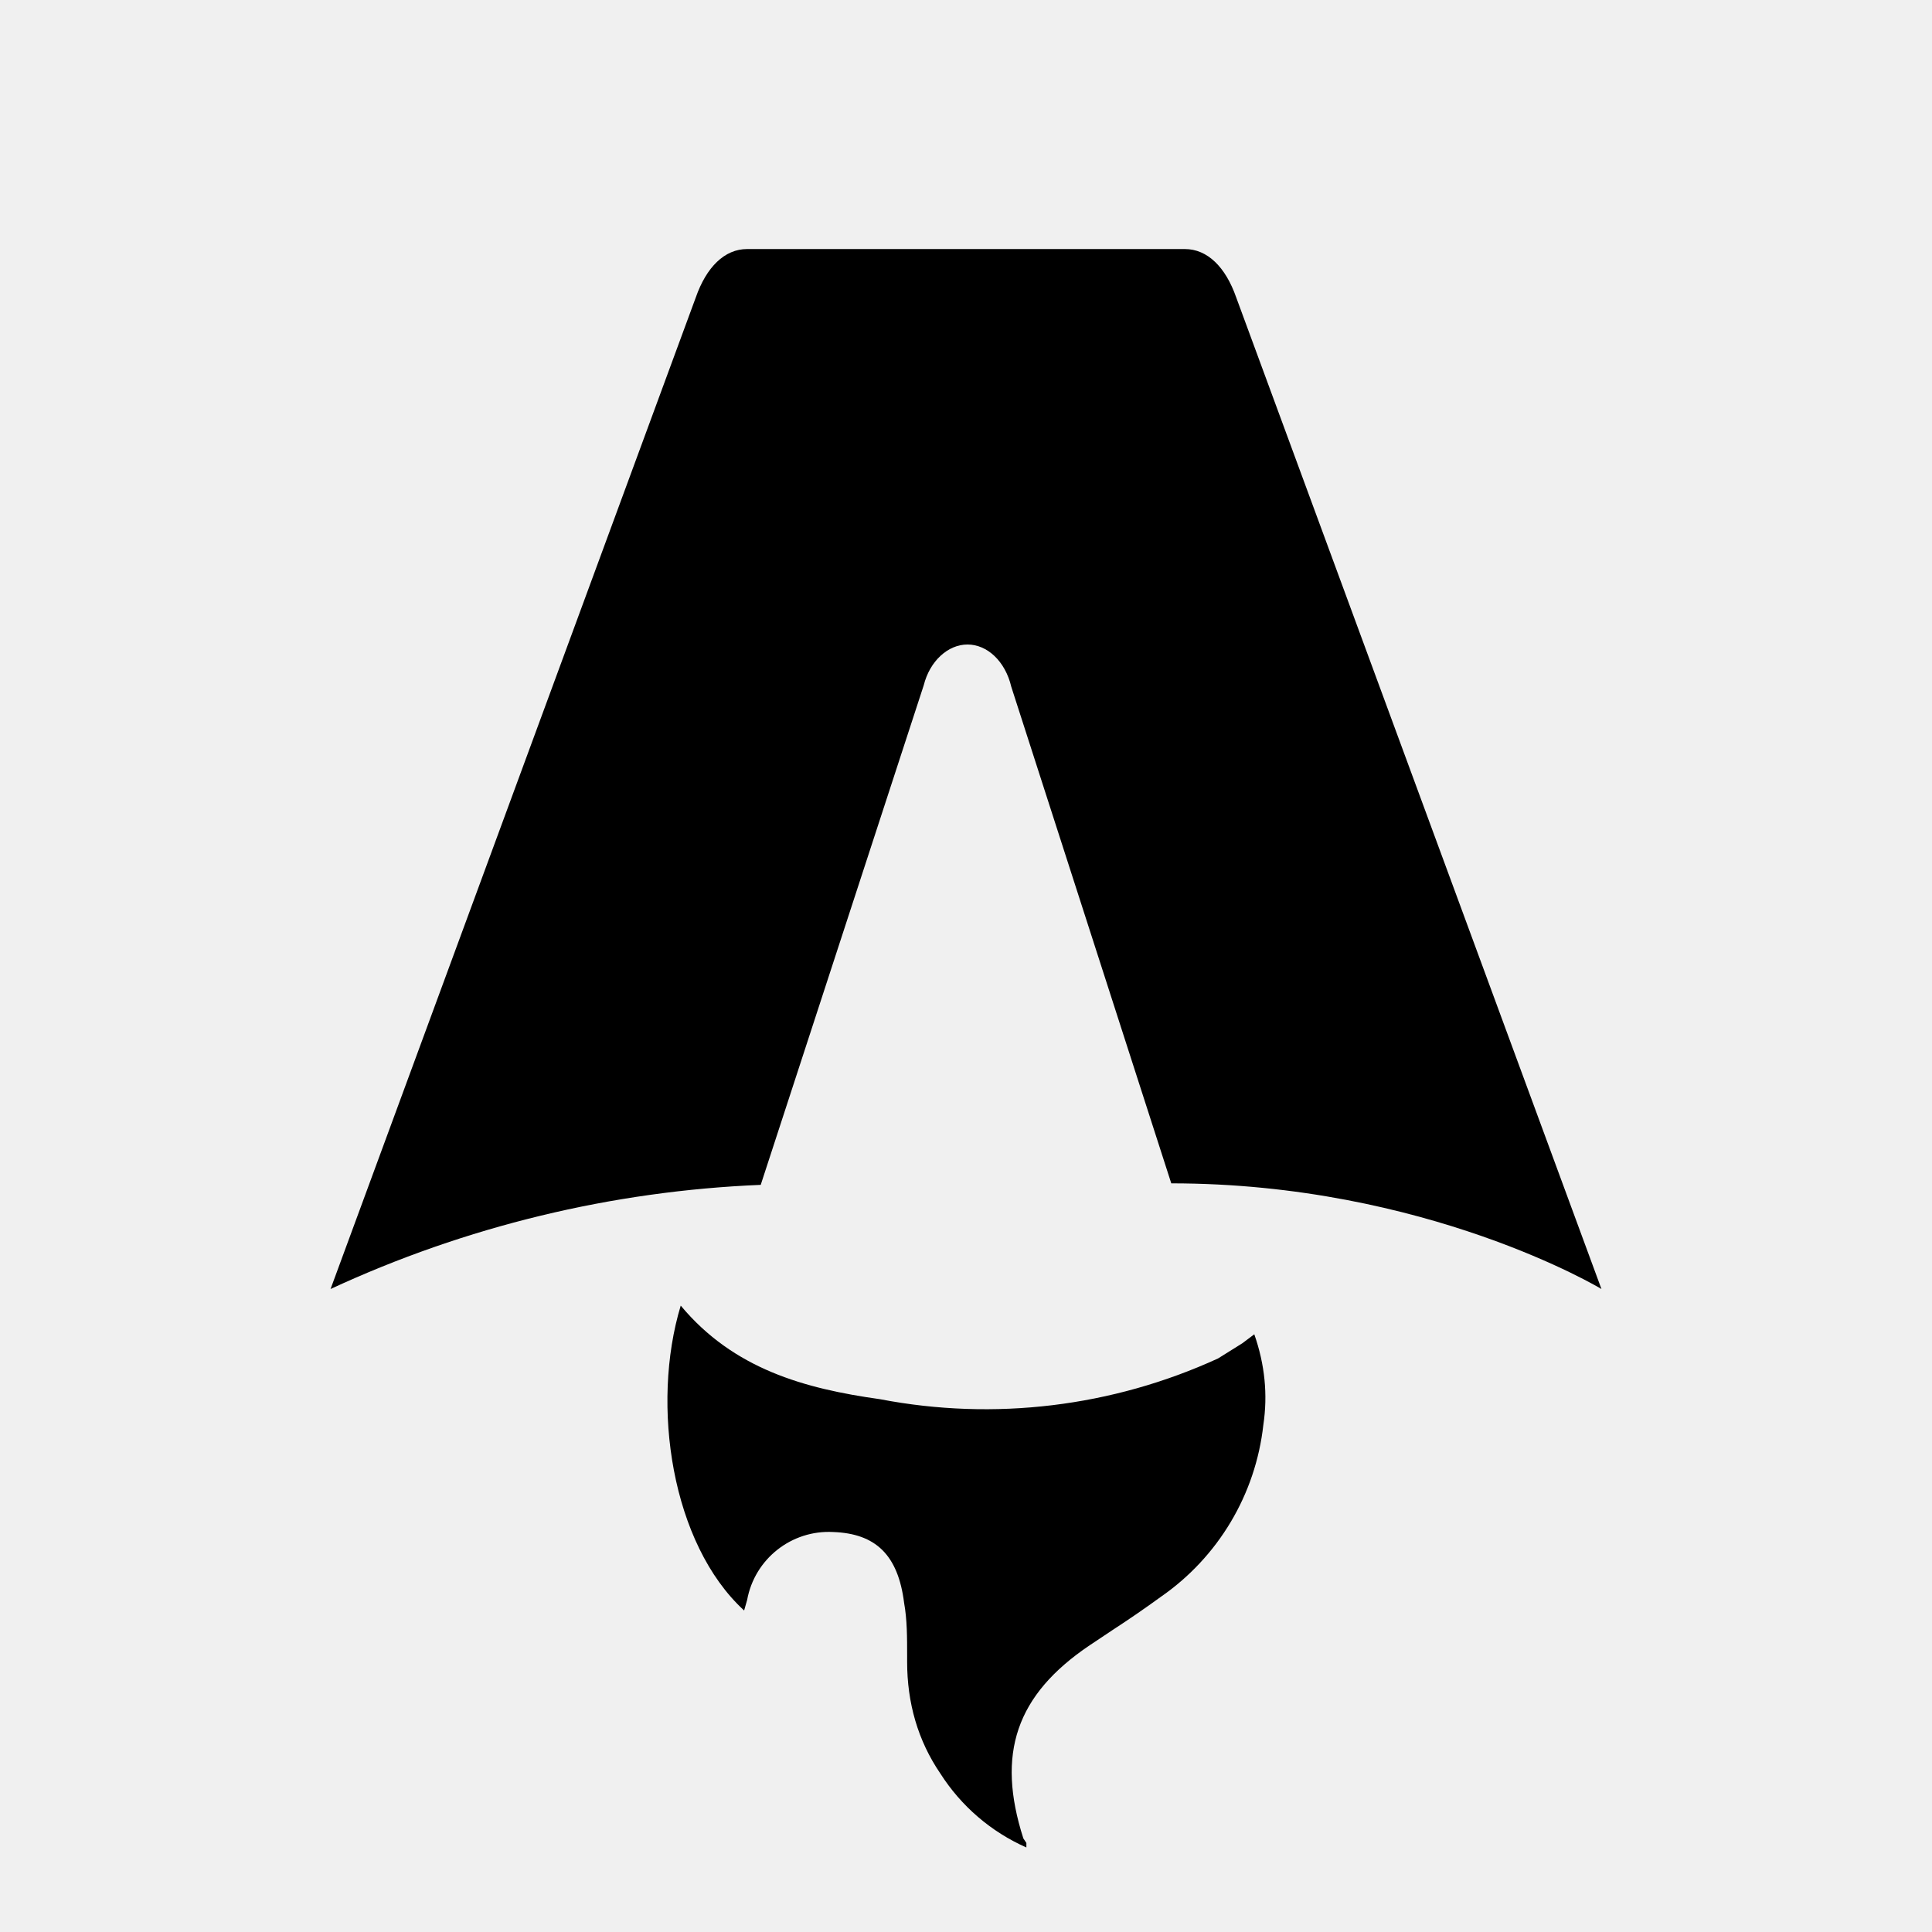
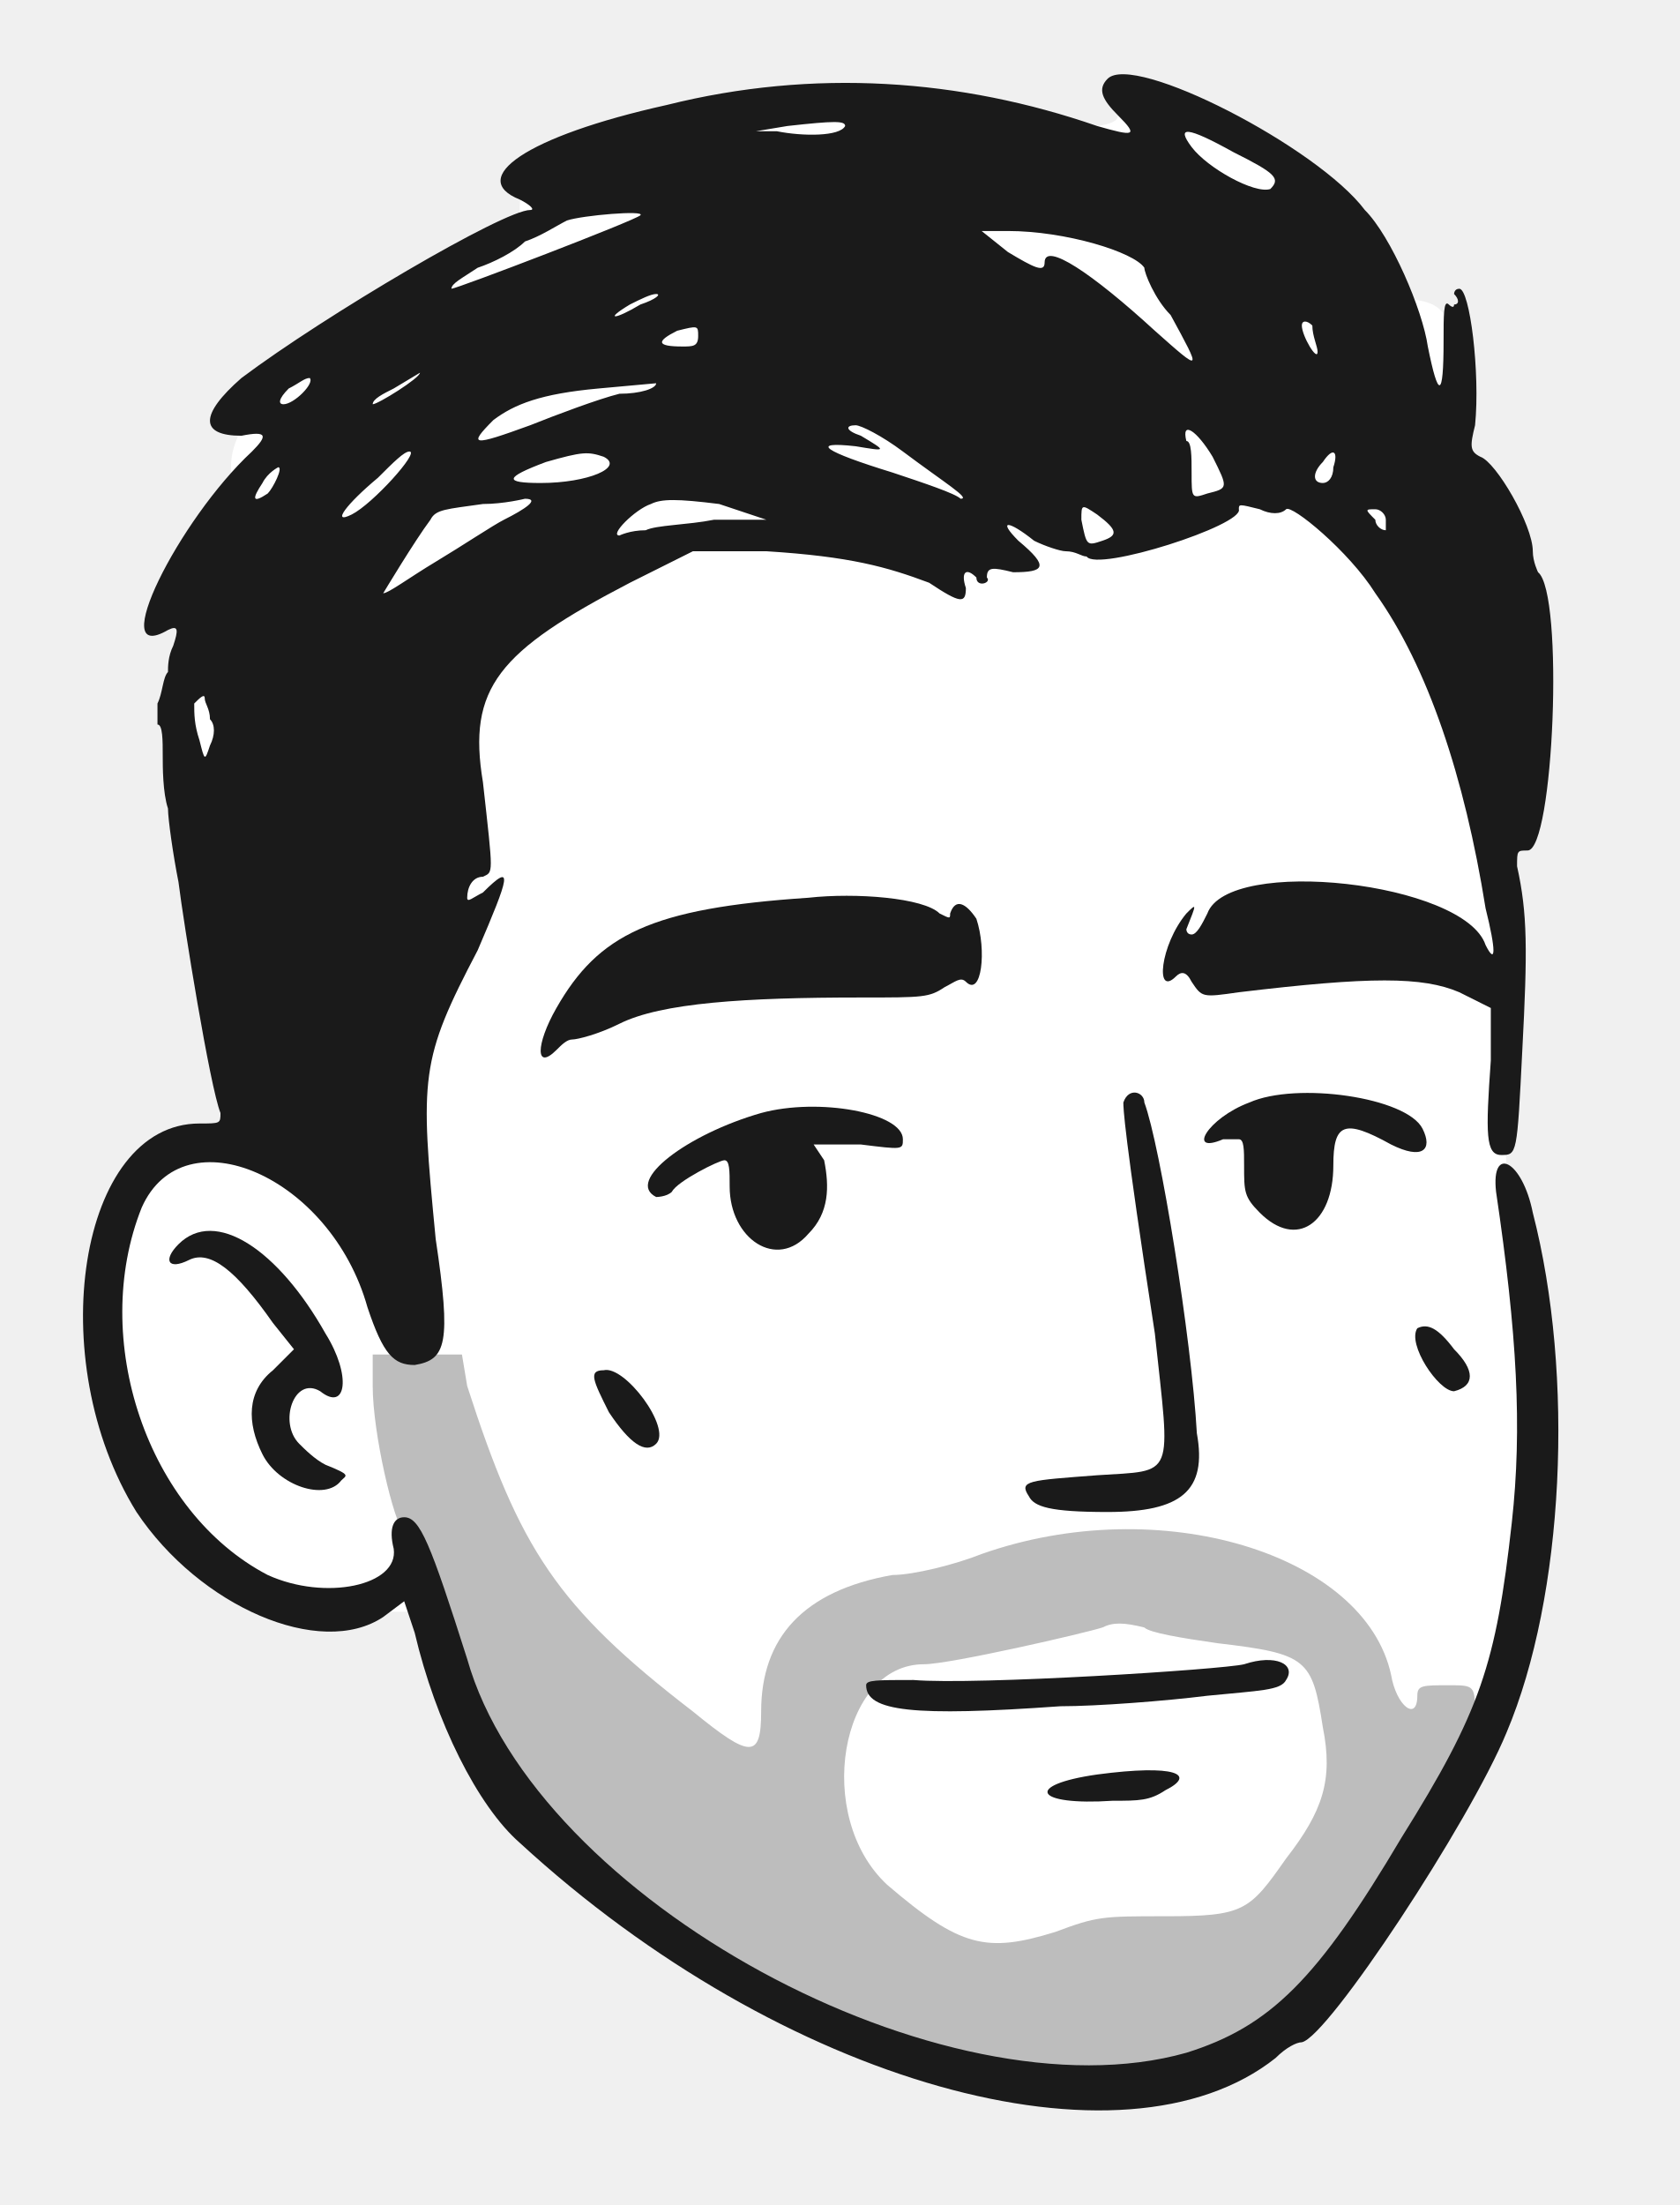
- <svg xmlns="http://www.w3.org/2000/svg" fill="none" viewBox="0 0 128 128">
-   <path d="M50.4 78.5a75.1 75.1 0 0 0-28.5 6.9l24.2-65.7c.7-2 1.9-3.2 3.4-3.2h29c1.5 0 2.7 1.2 3.4 3.2l24.2 65.7s-11.6-7-28.5-7L67 45.5c-.4-1.7-1.6-2.8-2.9-2.8-1.3 0-2.5 1.1-2.9 2.7L50.4 78.5Zm-1.1 28.2Zm-4.2-20.2c-2 6.6-.6 15.8 4.2 20.2a17.5 17.5 0 0 1 .2-.7 5.5 5.5 0 0 1 5.7-4.5c2.8.1 4.3 1.5 4.7 4.7.2 1.1.2 2.3.2 3.5v.4c0 2.7.7 5.2 2.2 7.4a13 13 0 0 0 5.7 4.9v-.3l-.2-.3c-1.8-5.6-.5-9.5 4.4-12.8l1.5-1a73 73 0 0 0 3.2-2.2 16 16 0 0 0 6.8-11.4c.3-2 .1-4-.6-6l-.8.6-1.6 1a37 37 0 0 1-22.4 2.7c-5-.7-9.7-2-13.2-6.2Z" />
+ <svg xmlns="http://www.w3.org/2000/svg" viewBox="0 0 320 420">
  <style>
-         path { fill: #000; }
-         @media (prefers-color-scheme: dark) {
-             path { fill: #FFF; }
-         }
-     </style>
+     .h { fill: none; }
+     .i { fill: #1a1a1a; }
+     .p { fill: #ffffff; }
+     .t { fill: #bdbdbd; }
+     @media (prefers-color-scheme: dark) {
+       .h, .p { fill: #f5f5f5; }
+     }
+   </style>
+   <path class="h" fill-rule="evenodd" d="M 204 8 C 203 8, 202 10, 202 11 C 202 12, 203 12, 193 10 C 173 6, 133 8, 108 16 C 90 21, 88 22, 88 30 C 88 34, 88 34, 80 38 C 44 59, 33 68, 32 80 C 32 87, 31 89, 28 93 C 20 106, 15 124, 20 128 C 21 129, 22 133, 22 142 C 23 150, 23 157, 24 160 C 24 162, 26 169, 27 176 C 27 183, 29 192, 30 196 C 31 206, 32 205, 27 207 C 14 210, 8 224, 8 251 C 8 293, 26 317, 59 318 C 71 318, 71 318, 74 328 C 83 357, 120 387, 168 405 C 192 414, 232 411, 248 400 C 251 399, 254 397, 255 397 C 260 397, 287 356, 295 336 C 306 309, 308 253, 300 224 C 299 220, 298 215, 298 213 C 297 204, 299 171, 300 170 C 308 151, 302 90, 292 81 C 289 79, 289 78, 289 67 C 288 49, 287 47, 280 46 C 275 46, 275 46, 272 40 C 263 20, 218 -2, 204 8" />
+   <path class="p" fill-rule="evenodd" d="M 153 20 C 130 22, 101 31, 100 36 C 99 36, 99 39, 99 41 C 99 45, 99 45, 91 49 C 55 69, 44 79, 44 89 C 44 97, 44 97, 40 103 C 35 111, 32 117, 33 118 C 34 118, 34 122, 34 131 C 34 138, 34 146, 35 148 C 35 151, 37 158, 38 165 C 38 172, 40 182, 41 188 C 44 202, 44 217, 41 217 C 26 217, 16 240, 21 263 C 26 289, 45 306, 70 307 L 82 307 85 317 C 102 370, 198 416, 237 389 C 240 388, 243 386, 244 386 C 249 386, 276 345, 284 325 C 294 300, 296 260, 289 235 C 287 227, 286 222, 287 179 C 287 164, 287 159, 288 159 C 297 152, 291 100, 281 92 C 278 90, 278 89, 278 78 C 277 60, 276 58, 269 57 C 264 57, 264 57, 261 51 C 256 40, 245 31, 226 23 C 217 18, 214 18, 213 22 C 213 25, 200 25, 185 22 C 176 20, 160 19, 153 20" />
+   <path class="t" fill-rule="evenodd" d="M 71 264 C 71 273, 75 290, 77 292 C 79 294, 82 301, 87 318 C 102 369, 188 410, 237 389 C 247 385, 277 346, 277 338 C 277 337, 277 336, 278 336 C 279 336, 279 335, 279 334 C 279 333, 279 332, 280 332 C 281 332, 281 330, 281 327 C 281 321, 281 321, 276 321 C 271 321, 270 321, 270 323 C 270 328, 266 325, 265 319 C 260 296, 221 284, 187 296 C 182 298, 174 300, 170 300 C 153 303, 145 312, 145 326 C 145 335, 143 335, 132 326 C 106 306, 99 295, 89 264 L 88 258 79 258 L 71 258 71 264 M 210 310 C 207 311, 181 317, 176 317 C 160 317, 155 346, 169 359 C 183 371, 188 372, 201 368 C 209 365, 210 365, 222 365 C 237 365, 238 364, 245 354 C 252 345, 254 339, 252 329 C 250 316, 249 315, 232 313 C 225 312, 219 311, 218 310 C 214 309, 212 309, 210 310" />
+   <path class="i" fill-rule="evenodd" d="M 211 15 C 209 17, 210 19, 213 22 C 217 26, 216 26, 209 24 C 183 15, 155 13, 127 20 C 100 26, 89 34, 99 38 C 101 39, 102 40, 101 40 C 96 40, 62 60, 46 72 C 38 79, 38 83, 46 83 C 51 82, 51 83, 48 86 C 34 99, 20 127, 32 120 C 34 119, 34 120, 33 123 C 32 125, 32 127, 32 128 C 31 129, 31 132, 30 134 C 30 136, 30 137, 30 138 C 31 138, 31 141, 31 144 C 31 146, 31 151, 32 154 C 32 156, 33 163, 34 168 C 35 176, 40 207, 42 212 C 42 214, 42 214, 38 214 C 15 214, 8 259, 26 288 C 38 306, 61 316, 73 308 L 77 305 79 311 C 83 328, 91 344, 99 351 C 149 397, 214 415, 243 392 C 245 390, 247 389, 248 389 C 253 388, 280 347, 287 330 C 298 304, 300 262, 292 231 C 290 221, 284 218, 285 227 C 289 254, 290 272, 288 290 C 285 317, 282 326, 267 350 C 251 377, 242 386, 226 391 C 180 404, 102 362, 89 316 C 82 294, 80 289, 77 289 C 75 289, 74 291, 75 295 C 76 302, 62 305, 51 300 C 28 288, 17 255, 27 230 C 35 212, 63 224, 70 249 C 73 258, 75 260, 79 260 C 85 259, 86 256, 83 236 C 80 205, 80 202, 91 181 C 97 167, 98 164, 92 170 C 90 171, 89 172, 89 171 C 89 169, 90 167, 92 167 C 94 166, 94 167, 92 149 C 89 131, 95 124, 120 111 L 132 105 146 105 C 162 106, 169 108, 177 111 C 183 115, 184 115, 184 112 C 183 109, 184 108, 186 110 C 186 112, 189 111, 188 110 C 188 108, 189 108, 193 109 C 199 109, 200 108, 194 103 C 190 99, 192 99, 197 103 C 199 104, 202 105, 203 105 C 205 105, 206 106, 207 106 C 209 109, 237 100, 236 97 C 236 96, 236 96, 240 97 C 242 98, 244 98, 245 97 C 246 96, 257 105, 262 113 C 272 127, 279 148, 283 173 C 285 181, 285 184, 283 180 C 279 168, 234 163, 230 174 C 229 176, 228 178, 227 178 C 226 178, 226 177, 226 177 C 228 172, 228 172, 226 174 C 221 180, 220 190, 224 186 C 225 185, 226 185, 227 187 C 229 190, 229 190, 236 189 C 261 186, 271 186, 278 189 L 284 192 284 202 C 283 216, 283 220, 286 220 C 289 220, 289 220, 290 200 C 291 181, 291 174, 289 165 C 289 162, 289 162, 291 162 C 296 162, 298 113, 293 109 C 293 109, 292 107, 292 105 C 292 100, 285 88, 282 87 C 280 86, 280 85, 281 81 C 282 71, 280 55, 278 55 C 277 55, 277 56, 277 56 C 278 57, 278 58, 277 58 C 277 59, 276 58, 276 58 C 275 57, 275 60, 275 65 C 275 76, 274 76, 272 66 C 271 59, 265 45, 260 40 C 251 28, 216 10, 211 15 M 150 24 L 144 25 148 25 C 153 26, 160 26, 161 24 C 161 23, 159 23, 150 24 M 227 28 C 230 32, 239 37, 242 36 C 244 34, 243 33, 235 29 C 226 24, 224 24, 227 28 M 108 42 C 106 43, 103 45, 100 46 C 98 48, 94 50, 91 51 C 88 53, 86 54, 86 55 C 87 55, 121 42, 122 41 C 123 40, 111 41, 108 42 M 192 48 C 197 51, 199 52, 199 50 C 199 46, 208 52, 220 63 C 229 71, 229 71, 223 60 C 220 57, 218 52, 218 51 C 216 48, 203 44, 192 44 L 187 44 192 48 M 120 58 C 115 61, 117 61, 122 58 C 125 57, 126 56, 125 56 C 124 56, 122 57, 120 58 M 248 62 C 248 64, 251 69, 251 67 C 251 66, 250 64, 250 62 C 249 61, 248 61, 248 62 M 129 63 C 125 65, 125 66, 130 66 C 132 66, 133 66, 133 64 C 133 62, 133 62, 129 63 M 75 74 C 73 75, 71 76, 71 77 C 72 77, 80 72, 80 71 C 80 71, 80 71, 75 74 M 55 74 C 53 76, 53 77, 54 77 C 56 77, 60 73, 59 72 C 58 72, 57 73, 55 74 M 114 74 C 103 75, 98 77, 94 80 C 89 85, 90 85, 101 81 C 106 79, 114 76, 118 75 C 122 75, 125 74, 125 73 C 125 73, 125 73, 114 74 M 164 83 C 169 86, 169 86, 163 85 C 154 84, 157 86, 170 90 C 176 92, 182 94, 183 95 C 185 95, 180 92, 172 86 C 168 83, 164 81, 163 81 C 161 81, 161 82, 164 83 M 226 84 C 227 84, 227 87, 227 90 C 227 95, 227 95, 230 94 C 234 93, 234 93, 231 87 C 228 82, 225 80, 226 84 M 72 91 C 66 96, 63 100, 67 98 C 71 96, 80 86, 78 86 C 77 86, 75 88, 72 91 M 104 88 C 96 91, 96 92, 103 92 C 112 92, 119 89, 115 87 C 112 86, 111 86, 104 88 M 252 88 C 250 90, 250 92, 252 92 C 253 92, 254 91, 254 89 C 255 86, 254 85, 252 88 M 50 92 C 48 95, 48 96, 51 94 C 52 93, 54 89, 53 89 C 53 89, 51 90, 50 92 M 124 96 C 121 97, 116 102, 118 102 C 118 102, 120 101, 123 101 C 125 100, 131 100, 136 99 L 146 99 137 96 C 129 95, 126 95, 124 96 M 92 96 C 85 97, 83 97, 82 99 C 79 103, 73 113, 73 113 C 74 113, 78 110, 83 107 C 88 104, 94 100, 96 99 C 100 97, 103 95, 100 95 C 100 95, 96 96, 92 96 M 206 99 C 207 104, 207 104, 210 103 C 213 102, 213 101, 209 98 C 206 96, 206 96, 206 99 M 262 99 C 262 100, 263 101, 264 101 C 264 101, 264 100, 264 99 C 264 98, 263 97, 262 97 C 260 97, 260 97, 262 99 M 37 134 C 37 136, 37 138, 38 141 C 39 145, 39 145, 40 142 C 41 140, 41 138, 40 137 C 40 135, 39 134, 39 133 C 39 132, 38 133, 37 134" />
+   <path class="i" fill-rule="evenodd" d="M 154 171 C 124 173, 114 178, 106 192 C 102 199, 102 204, 106 200 C 107 199, 108 198, 109 198 C 110 198, 114 197, 118 195 C 126 191, 142 190, 164 190 C 176 190, 177 190, 180 188 C 182 187, 183 186, 184 187 C 187 190, 188 181, 186 175 C 184 172, 182 171, 181 174 C 181 175, 181 175, 179 174 C 176 171, 163 170, 154 171" />
+   <path class="i" fill-rule="evenodd" d="M 214 210 C 214 211, 214 215, 220 254 C 223 282, 224 280, 209 281 C 196 282, 194 282, 196 285 C 197 287, 200 288, 211 288 C 225 288, 230 284, 228 273 C 227 255, 221 218, 218 210 C 218 208, 215 207, 214 210" />
+   <path class="i" fill-rule="evenodd" d="M 145 212 C 131 216, 119 225, 125 228 C 125 228, 127 228, 128 227 C 129 225, 137 221, 138 221 C 139 221, 139 223, 139 226 C 139 236, 148 242, 154 235 C 158 231, 158 226, 157 221 L 155 218 164 218 C 172 219, 172 219, 172 217 C 172 212, 156 209, 145 212" />
+   <path class="i" fill-rule="evenodd" d="M 238 210 C 230 213, 226 220, 233 217 C 234 217, 236 217, 236 217 C 237 217, 237 219, 237 222 C 237 227, 237 228, 240 231 C 247 238, 254 233, 254 222 C 254 214, 256 213, 265 218 C 271 221, 273 219, 271 215 C 268 209, 247 206, 238 210" />
+   <path class="i" fill-rule="evenodd" d="M 34 237 C 31 240, 32 242, 36 240 C 40 238, 45 242, 52 252 L 56 257 52 261 C 47 265, 47 271, 50 277 C 53 283, 62 286, 65 282 C 66 281, 67 281, 62 279 C 60 278, 58 276, 57 275 C 53 271, 56 262, 61 265 C 66 269, 67 262, 62 254 C 53 238, 41 230, 34 237" />
+   <path class="i" fill-rule="evenodd" d="M 237 317 C 233 318, 186 321, 174 320 C 167 320, 165 320, 165 321 C 165 326, 174 327, 202 325 C 209 325, 222 324, 230 323 C 240 322, 244 322, 245 320 C 247 317, 243 315, 237 317" />
+   <path class="i" fill-rule="evenodd" d="M 209 338 C 195 340, 197 344, 212 343 C 217 343, 219 343, 222 341 C 228 338, 224 336, 209 338" />
+   <path class="i" fill-rule="evenodd" d="M 115 261 C 112 261, 113 263, 116 269 C 120 275, 123 277, 125 275 C 128 272, 119 260, 115 261" />
+   <path class="i" fill-rule="evenodd" d="M 270 253 C 268 256, 274 265, 277 265 C 281 264, 281 261, 277 257 C 274 253, 272 252, 270 253" />
</svg>
